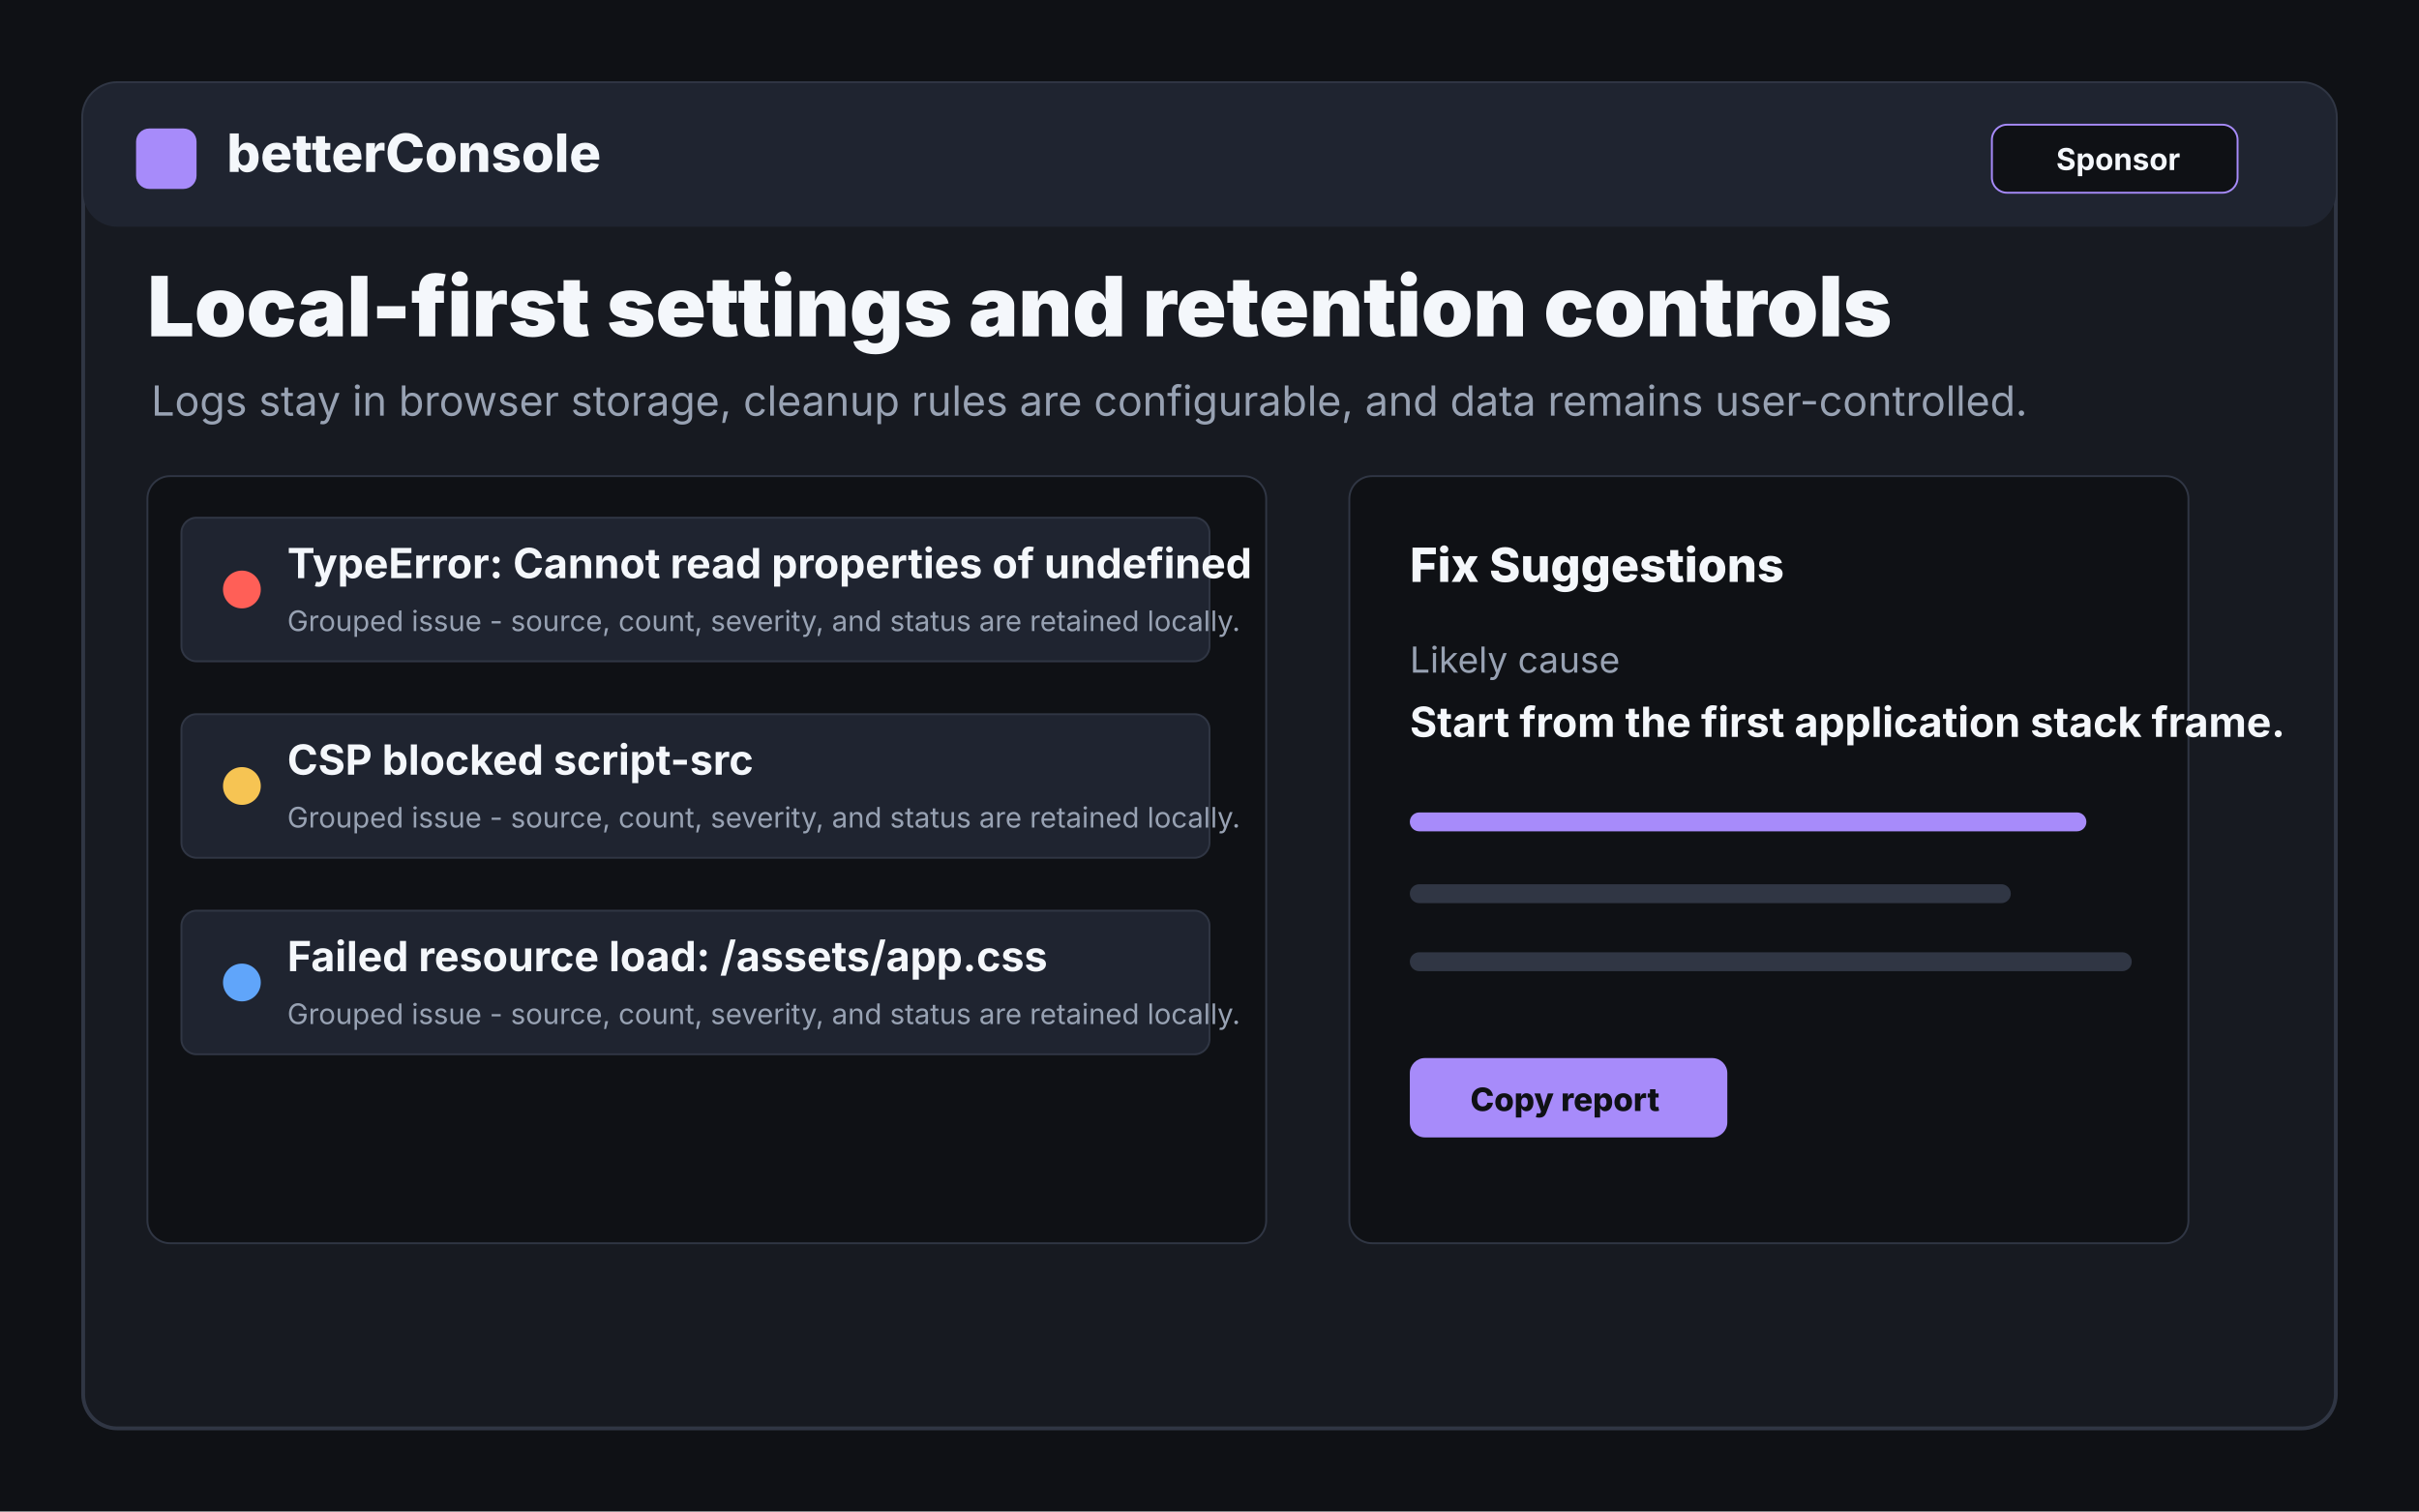
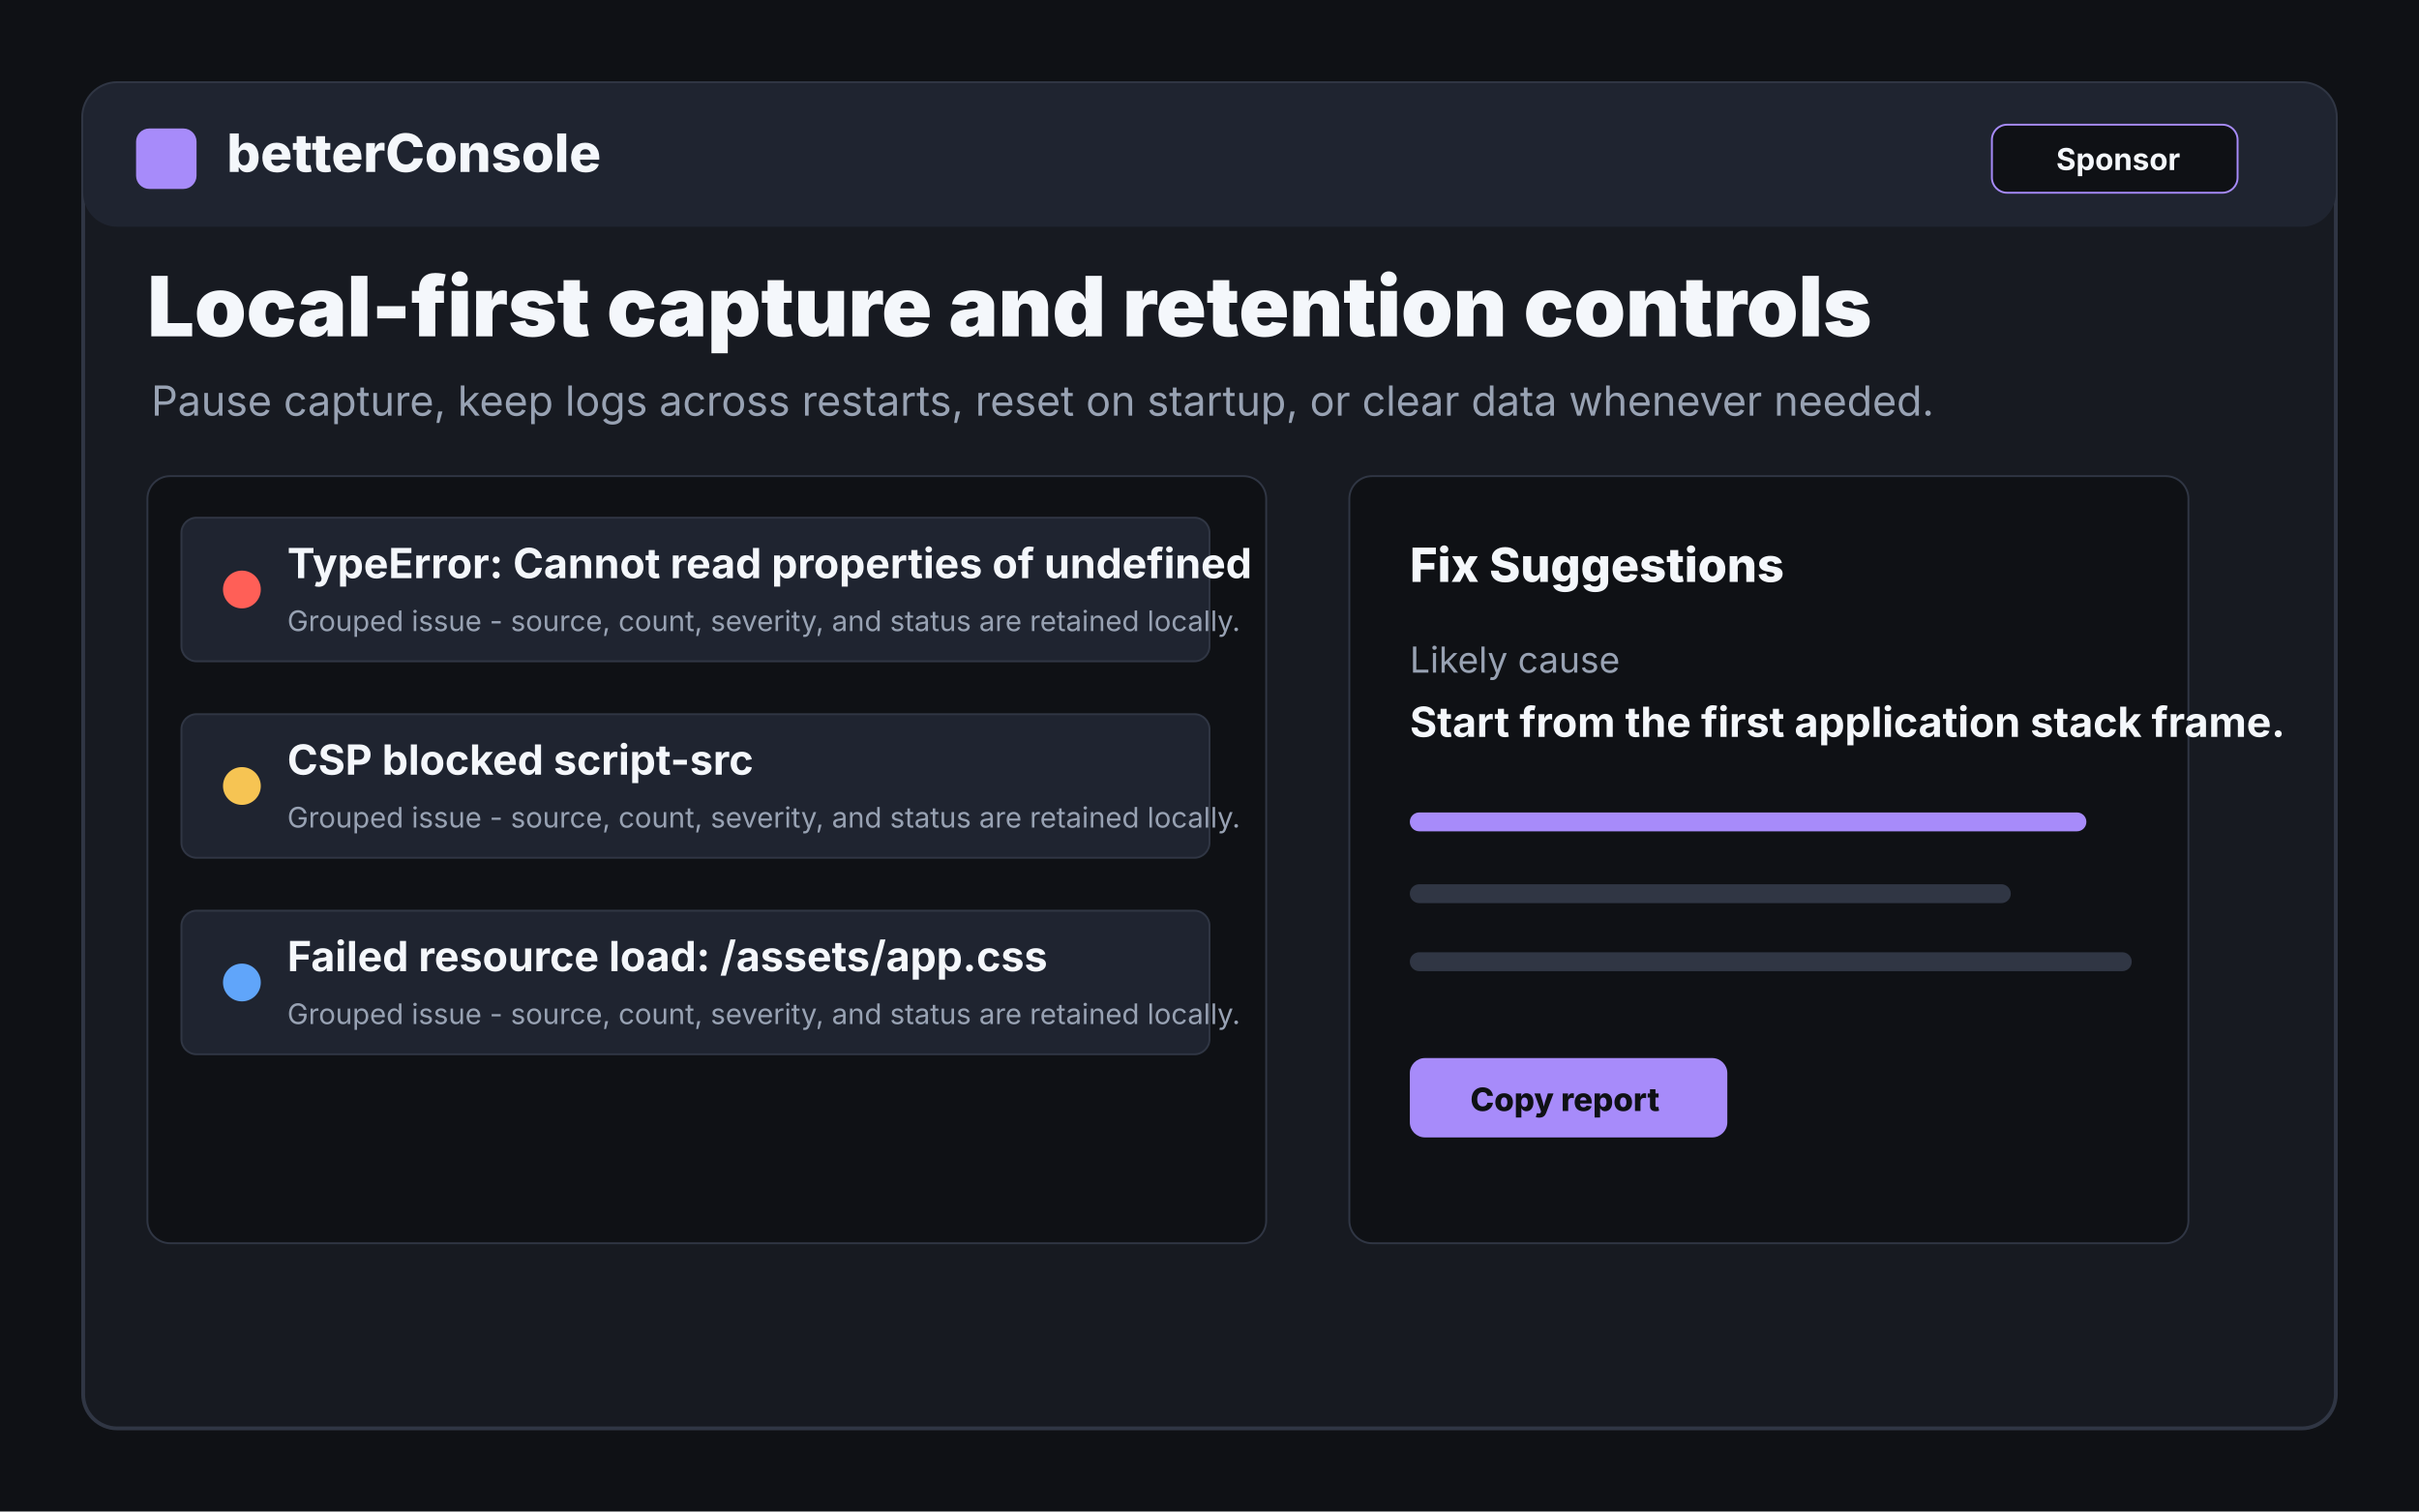
<svg xmlns="http://www.w3.org/2000/svg" width="1280" height="800" viewBox="0 0 1280 800">
  <rect width="1280" height="800" fill="#0f1115" />
  <rect x="44" y="44" width="1192" height="712" rx="18" fill="#171a21" stroke="#303644" stroke-width="2" />
  <rect x="44" y="44" width="1192" height="76" rx="18" fill="#1f2430" />
  <rect x="72" y="68" width="32" height="32" rx="7" fill="#a78bfa" />
  <text x="120" y="91" font-family="Inter, Segoe UI, Arial, sans-serif" font-size="28" font-weight="800" fill="#f4f7fb">betterConsole</text>
  <rect x="1054" y="66" width="130" height="36" rx="8" fill="#0f1115" stroke="#a78bfa" />
  <text x="1088" y="90" font-family="Inter, Segoe UI, Arial, sans-serif" font-size="16" font-weight="700" fill="#f4f7fb">Sponsor</text>
-   <text x="78" y="178" font-family="Inter, Segoe UI, Arial, sans-serif" font-size="44" font-weight="850" fill="#f4f7fb">Local-first settings and retention controls</text>
-   <text x="80" y="220" font-family="Inter, Segoe UI, Arial, sans-serif" font-size="22" fill="#98a2b3">Logs stay in browser storage, cleanup rules are configurable, and data remains user-controlled.</text>
+   <text x="78" y="178" font-family="Inter, Segoe UI, Arial, sans-serif" font-size="44" font-weight="850" fill="#f4f7fb">Local-first capture and retention controls</text>
+   <text x="80" y="220" font-family="Inter, Segoe UI, Arial, sans-serif" font-size="22" fill="#98a2b3">Pause capture, keep logs across restarts, reset on startup, or clear data whenever needed.</text>
  <rect x="78" y="252" width="592" height="406" rx="12" fill="#0f1115" stroke="#303644" />
  <rect x="96" y="274" width="544" height="76" rx="8" fill="#1f2430" stroke="#303644" />
  <circle cx="128" cy="312" r="10" fill="#ff5f57" />
  <text x="152" y="306" font-family="Inter, Segoe UI, Arial, sans-serif" font-size="22" font-weight="700" fill="#f4f7fb">TypeError: Cannot read properties of undefined</text>
  <text x="152" y="334" font-family="Inter, Segoe UI, Arial, sans-serif" font-size="15" fill="#98a2b3">Grouped issue - source, count, severity, and status are retained locally.</text>
  <rect x="96" y="378" width="544" height="76" rx="8" fill="#1f2430" stroke="#303644" />
  <circle cx="128" cy="416" r="10" fill="#f6c453" />
  <text x="152" y="410" font-family="Inter, Segoe UI, Arial, sans-serif" font-size="22" font-weight="700" fill="#f4f7fb">CSP blocked script-src</text>
  <text x="152" y="438" font-family="Inter, Segoe UI, Arial, sans-serif" font-size="15" fill="#98a2b3">Grouped issue - source, count, severity, and status are retained locally.</text>
  <rect x="96" y="482" width="544" height="76" rx="8" fill="#1f2430" stroke="#303644" />
  <circle cx="128" cy="520" r="10" fill="#60a5fa" />
  <text x="152" y="514" font-family="Inter, Segoe UI, Arial, sans-serif" font-size="22" font-weight="700" fill="#f4f7fb">Failed resource load: /assets/app.css</text>
  <text x="152" y="542" font-family="Inter, Segoe UI, Arial, sans-serif" font-size="15" fill="#98a2b3">Grouped issue - source, count, severity, and status are retained locally.</text>
  <rect x="714" y="252" width="444" height="406" rx="12" fill="#0f1115" stroke="#303644" />
  <text x="746" y="308" font-family="Inter, Segoe UI, Arial, sans-serif" font-size="25" font-weight="800" fill="#f4f7fb">Fix Suggestions</text>
  <text x="746" y="356" font-family="Inter, Segoe UI, Arial, sans-serif" font-size="19" fill="#98a2b3">Likely cause</text>
  <text x="746" y="390" font-family="Inter, Segoe UI, Arial, sans-serif" font-size="22" font-weight="700" fill="#f4f7fb">Start from the first application stack frame.</text>
  <rect x="746" y="430" width="358" height="10" rx="5" fill="#a78bfa" />
  <rect x="746" y="468" width="318" height="10" rx="5" fill="#303644" />
  <rect x="746" y="504" width="382" height="10" rx="5" fill="#303644" />
  <rect x="746" y="560" width="168" height="42" rx="8" fill="#a78bfa" />
  <text x="778" y="588" font-family="Inter, Segoe UI, Arial, sans-serif" font-size="17" font-weight="800" fill="#0f1115">Copy report</text>
</svg>
